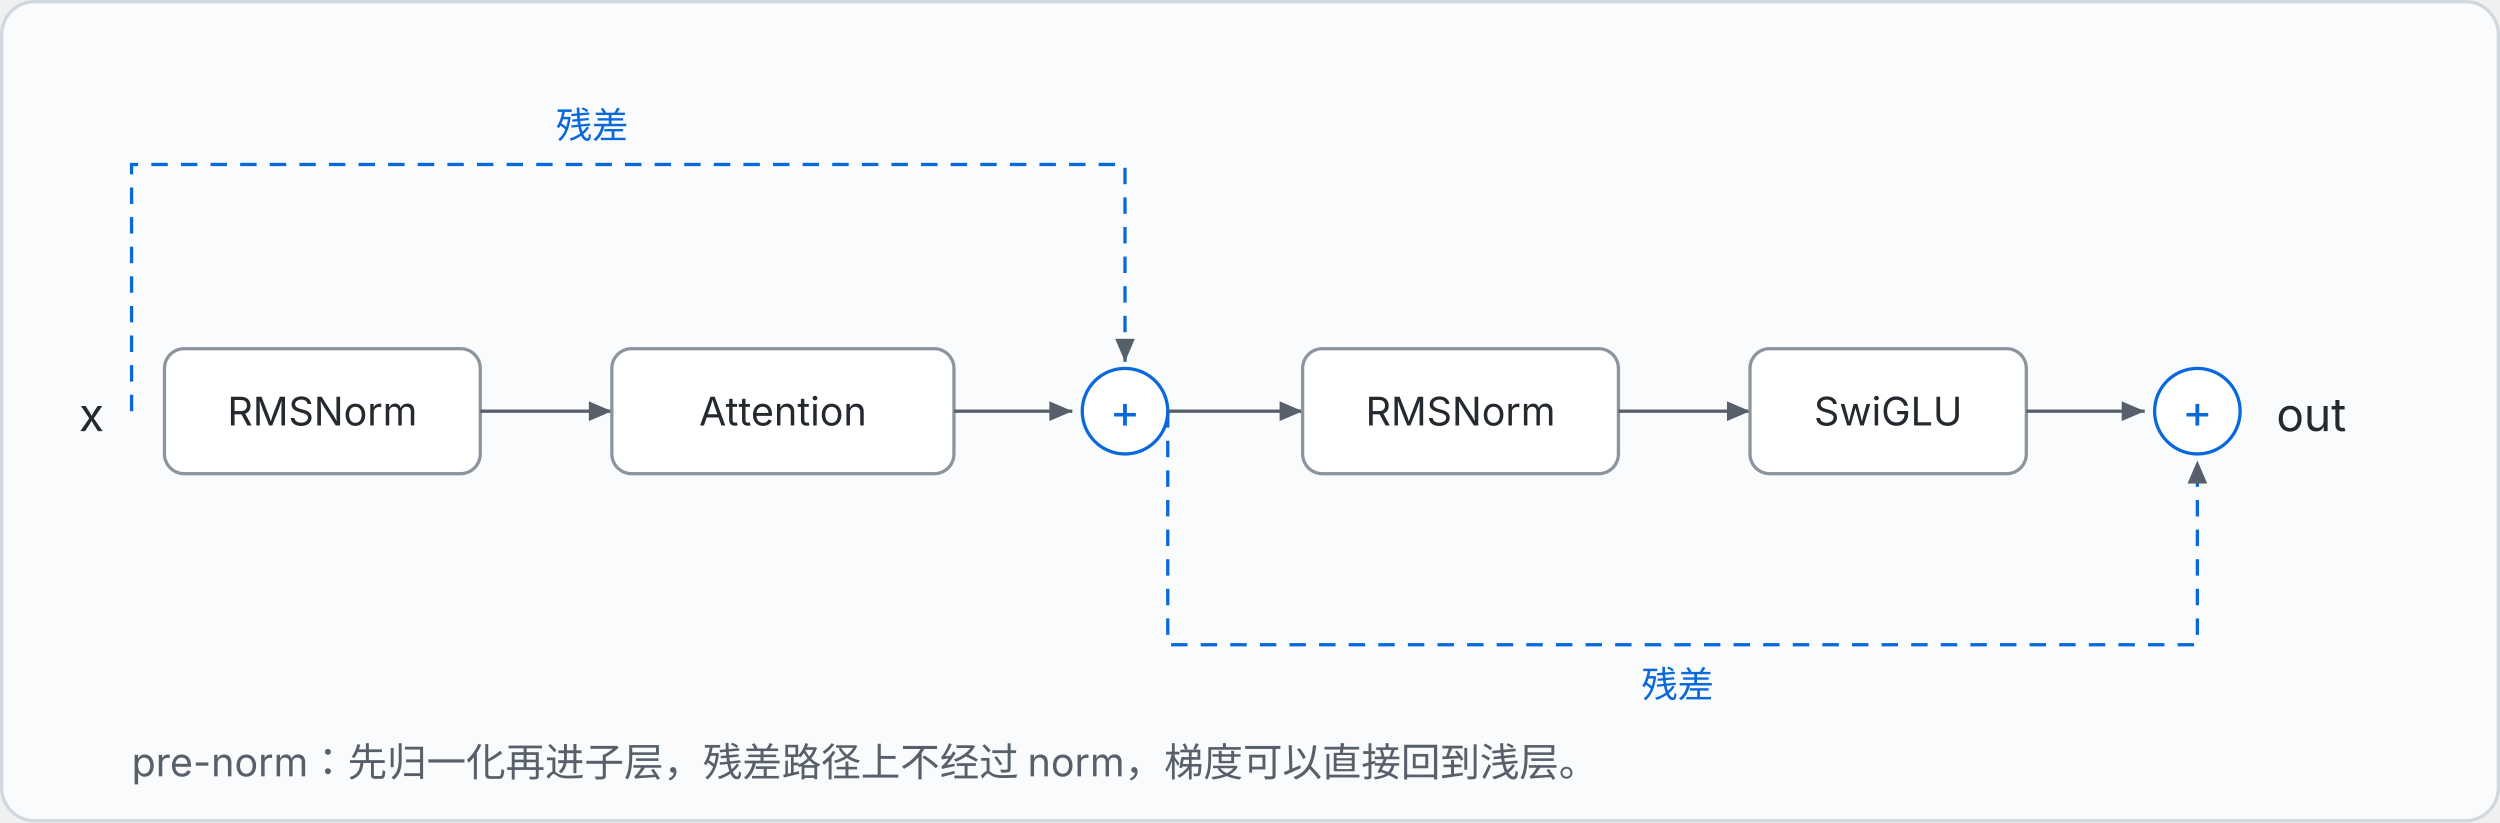
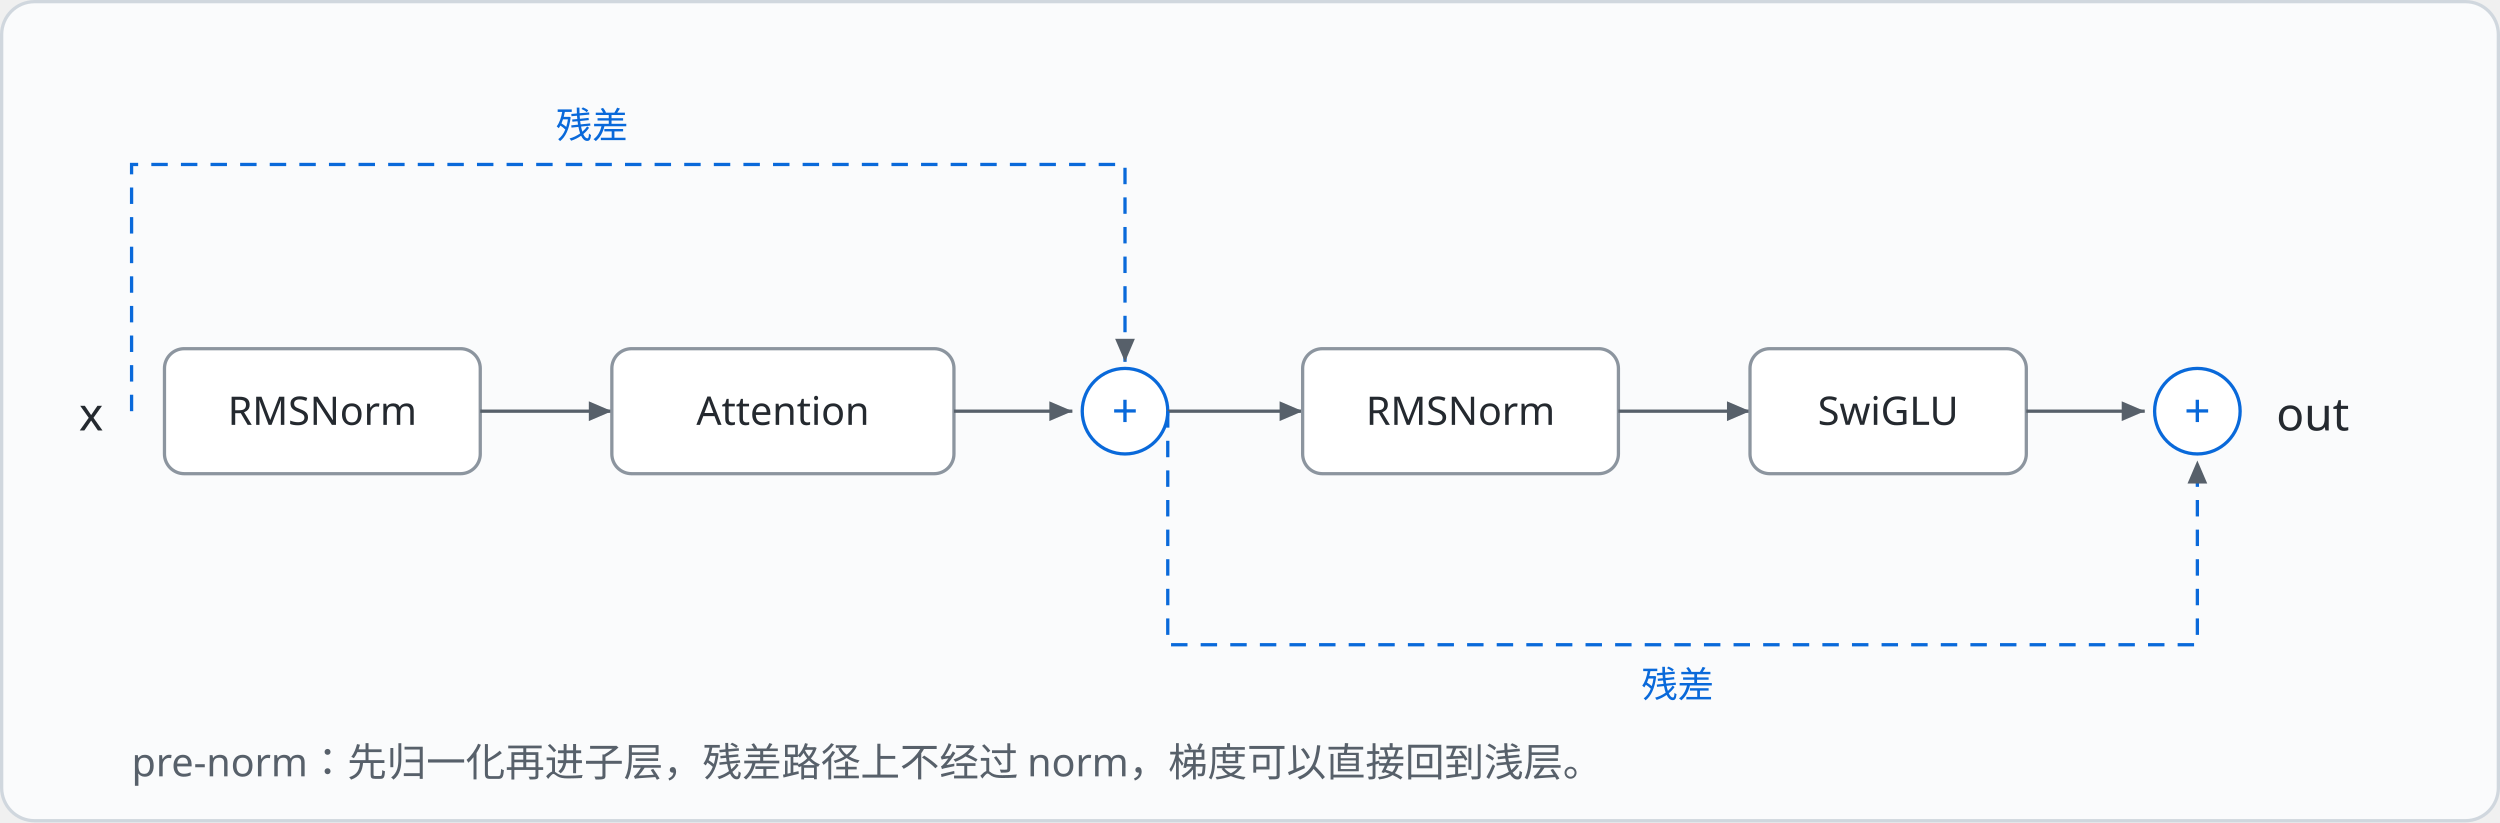
- <svg xmlns="http://www.w3.org/2000/svg" width="760" height="250" viewBox="0 0 760 250" font-family="-apple-system,BlinkMacSystemFont,'Segoe UI','PingFang SC','Hiragino Sans GB','Microsoft YaHei',sans-serif">
+ <svg xmlns="http://www.w3.org/2000/svg" width="760" height="250" viewBox="0 0 760 250" font-family="'PingFang SC',sans-serif">
  <defs>
    <marker id="a" markerWidth="8" markerHeight="8" refX="7" refY="3" orient="auto">
      <path d="M0,0 L7,3 L0,6 Z" fill="#57606a" />
    </marker>
  </defs>
  <rect x="0.5" y="0.5" width="759" height="249" rx="10" fill="#fafbfc" stroke="#d0d7de" />
  <text x="24" y="126" font-size="14" fill="#24292f" dominant-baseline="middle">x</text>
  <rect x="50" y="106" width="96" height="38" rx="6" fill="#ffffff" stroke="#8c959f" />
  <text x="98" y="125" text-anchor="middle" dominant-baseline="middle" font-size="12" fill="#24292f">RMSNorm</text>
  <line x1="146" y1="125" x2="186" y2="125" stroke="#57606a" marker-end="url(#a)" />
  <rect x="186" y="106" width="104" height="38" rx="6" fill="#ffffff" stroke="#8c959f" />
  <text x="238" y="125" text-anchor="middle" dominant-baseline="middle" font-size="12" fill="#24292f">Attention</text>
  <line x1="290" y1="125" x2="326" y2="125" stroke="#57606a" marker-end="url(#a)" />
  <circle cx="342" cy="125" r="13" fill="#ffffff" stroke="#0969da" />
  <text x="342" y="125" text-anchor="middle" dominant-baseline="middle" font-size="14" fill="#0969da">+</text>
  <line x1="355" y1="125" x2="396" y2="125" stroke="#57606a" marker-end="url(#a)" />
  <rect x="396" y="106" width="96" height="38" rx="6" fill="#ffffff" stroke="#8c959f" />
  <text x="444" y="125" text-anchor="middle" dominant-baseline="middle" font-size="12" fill="#24292f">RMSNorm</text>
  <line x1="492" y1="125" x2="532" y2="125" stroke="#57606a" marker-end="url(#a)" />
  <rect x="532" y="106" width="84" height="38" rx="6" fill="#ffffff" stroke="#8c959f" />
  <text x="574" y="125" text-anchor="middle" dominant-baseline="middle" font-size="12" fill="#24292f">SwiGLU</text>
  <line x1="616" y1="125" x2="652" y2="125" stroke="#57606a" marker-end="url(#a)" />
  <circle cx="668" cy="125" r="13" fill="#ffffff" stroke="#0969da" />
  <text x="668" y="125" text-anchor="middle" dominant-baseline="middle" font-size="14" fill="#0969da">+</text>
  <text x="692" y="126" font-size="14" fill="#24292f" dominant-baseline="middle">out</text>
  <polyline points="40,125 40,50 342,50 342,110" fill="none" stroke="#0969da" stroke-dasharray="5 4" marker-end="url(#a)" />
  <text x="180" y="42" font-size="11" fill="#0969da" text-anchor="middle">残差</text>
  <polyline points="355,125 355,196 668,196 668,140" fill="none" stroke="#0969da" stroke-dasharray="5 4" marker-end="url(#a)" />
  <text x="510" y="212" font-size="11" fill="#0969da" text-anchor="middle">残差</text>
  <text x="40" y="236" font-size="12" fill="#57606a">pre-norm：先归一化再进子层，残差路径上不经过 norm，梯度可以直接回到浅层。</text>
</svg>
